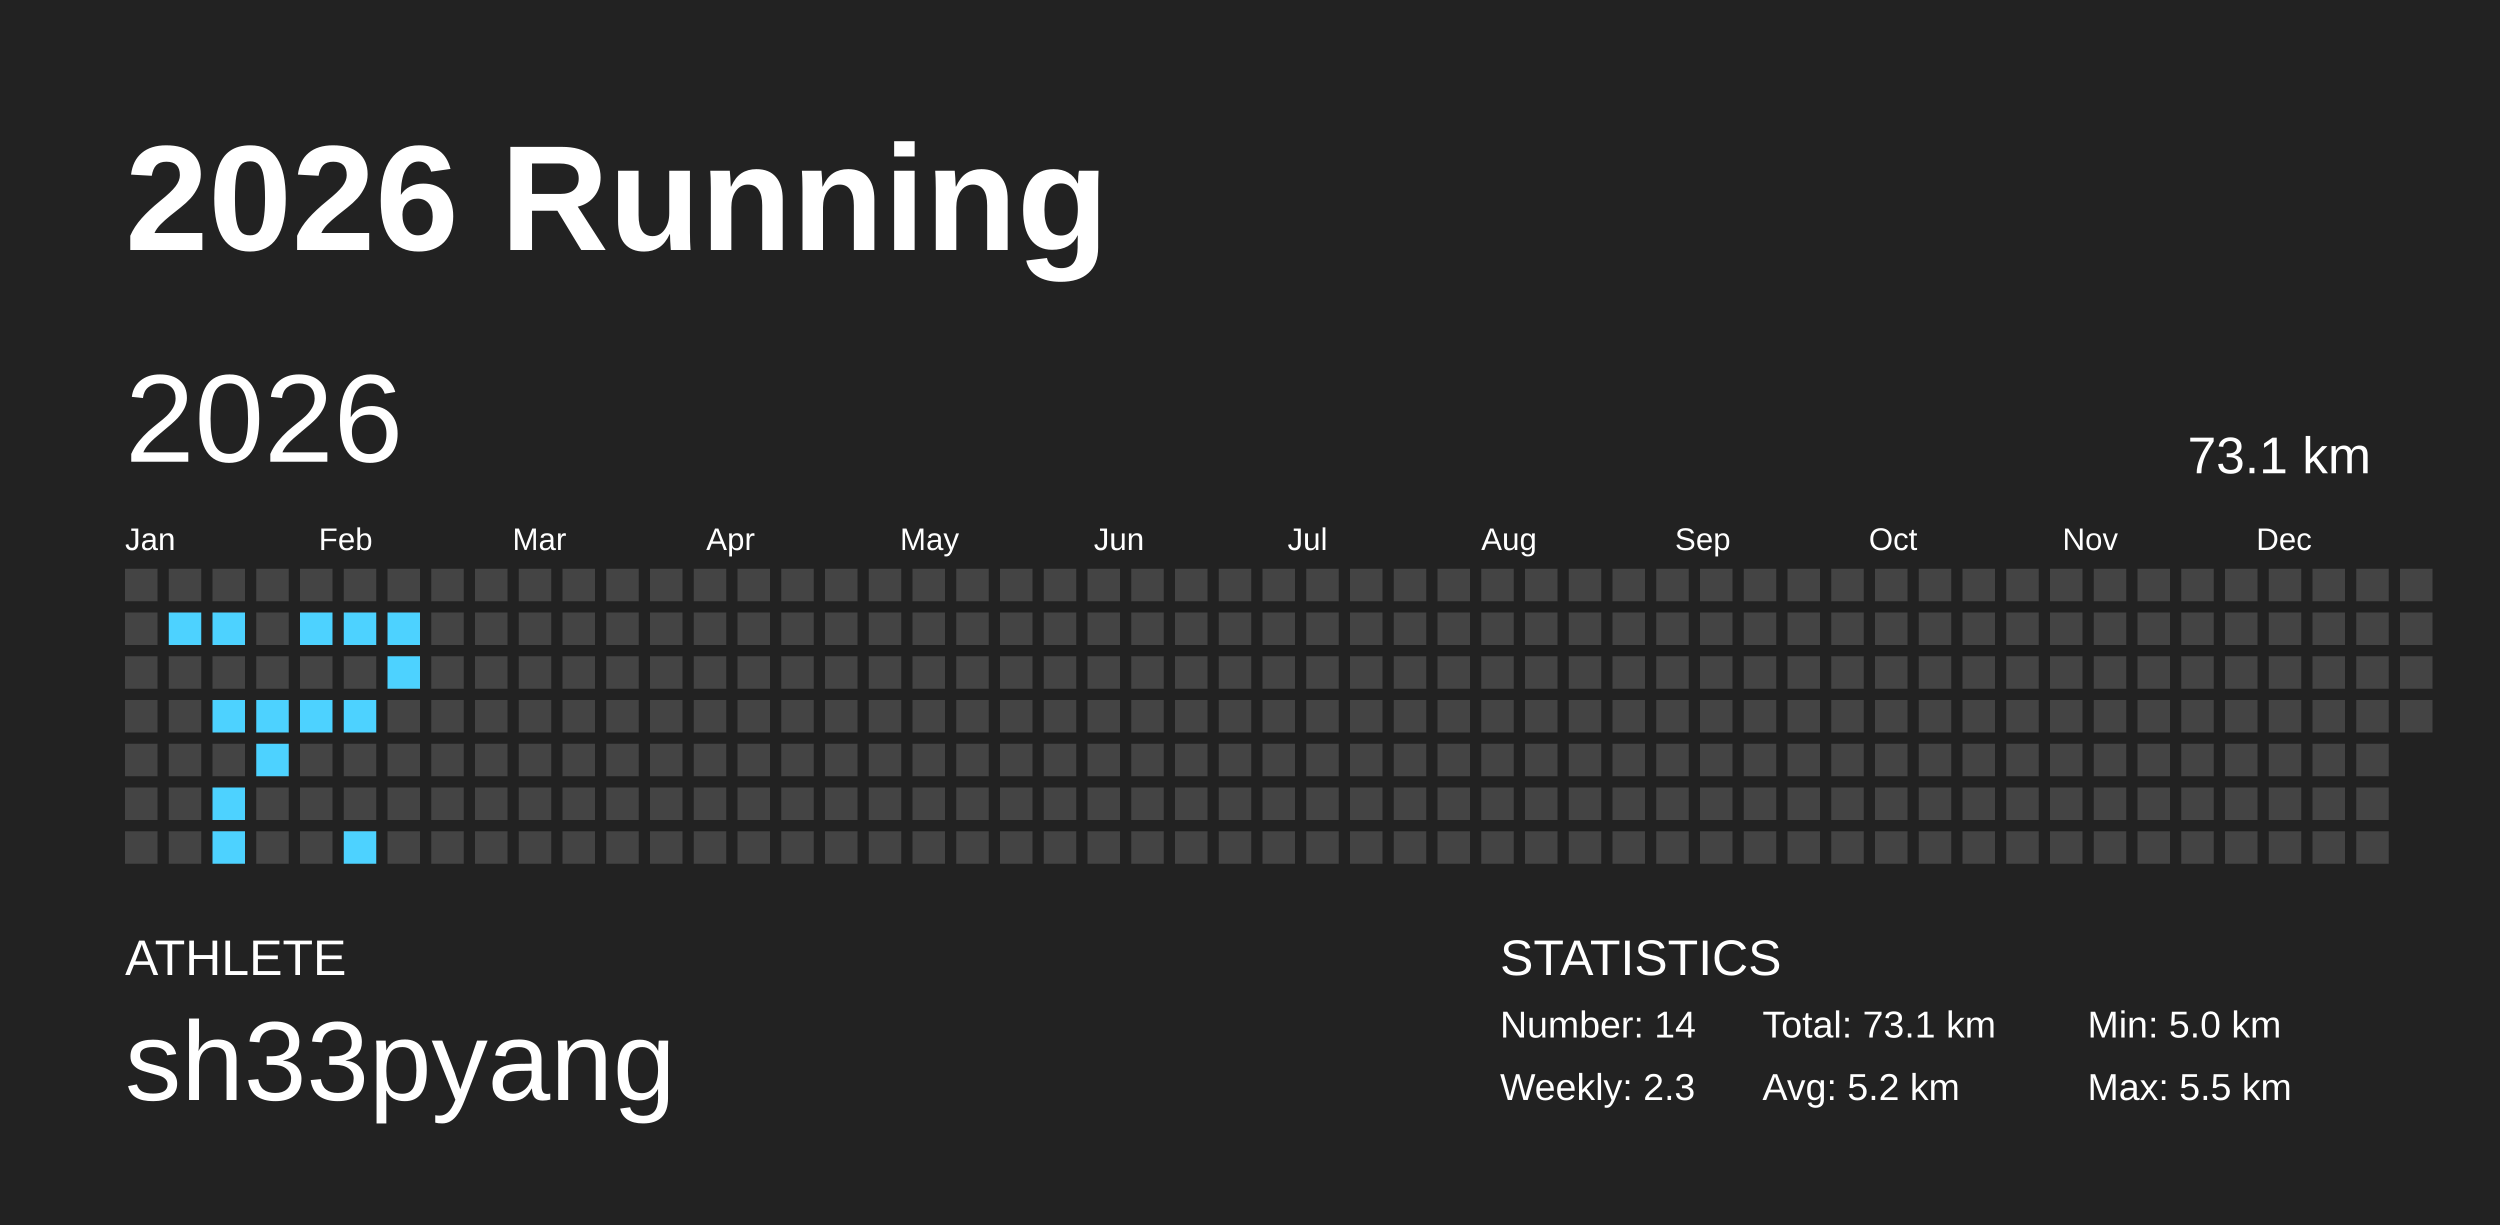
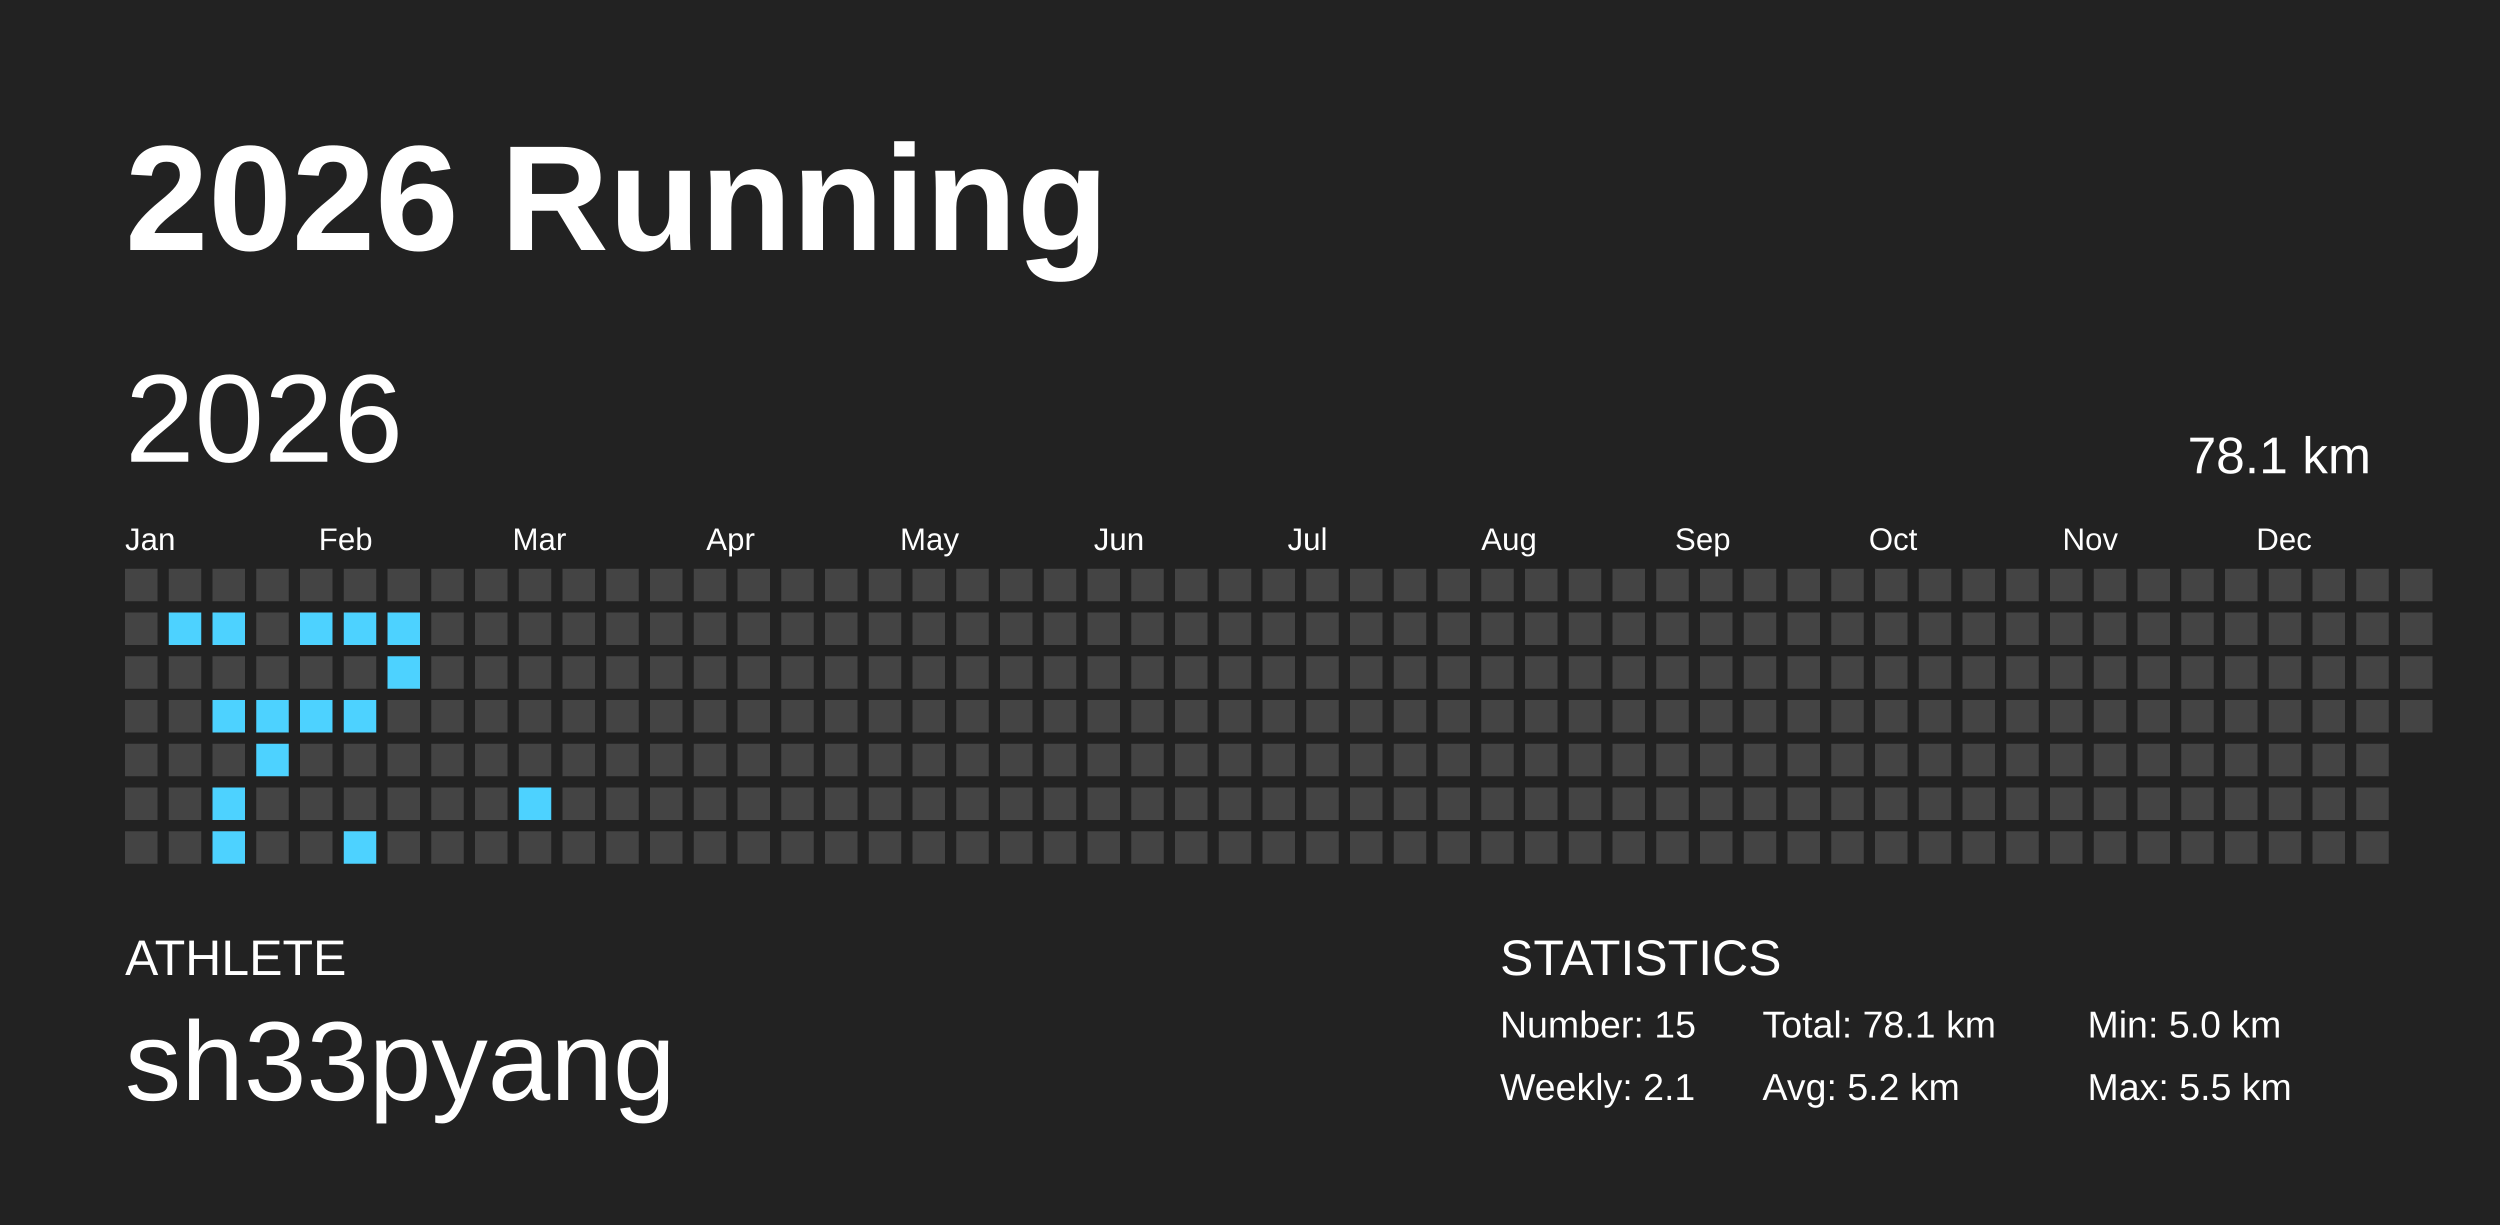
<svg xmlns="http://www.w3.org/2000/svg" baseProfile="full" height="98mm" version="1.1" viewBox="0,0,200,98" width="200mm">
  <defs />
  <rect fill="#222222" height="98" width="200" x="0" y="0" />
  <text fill="#FFFFFF" style="font-size:12px; font-family:Arial; font-weight:bold;" x="10" y="20">2026 Running</text>
  <text fill="#FFFFFF" style="font-size:4px; font-family:Arial" x="10" y="78">ATHLETE</text>
  <text fill="#FFFFFF" style="font-size:9px; font-family:Arial" x="10" y="88">sh33pyang</text>
  <text fill="#FFFFFF" style="font-size:4px; font-family:Arial" x="120" y="78">STATISTICS</text>
-   <text fill="#FFFFFF" style="font-size:3px; font-family:Arial" x="120" y="83">Number: 14</text>
-   <text fill="#FFFFFF" style="font-size:3px; font-family:Arial" x="120" y="88">Weekly: 2.3</text>
-   <text fill="#FFFFFF" style="font-size:3px; font-family:Arial" x="141" y="83">Total: 73.1 km</text>
+   <text fill="#FFFFFF" style="font-size:3px; font-family:Arial" x="120" y="83">Number: 15</text>
+   <text fill="#FFFFFF" style="font-size:3px; font-family:Arial" x="120" y="88">Weekly: 2.1</text>
+   <text fill="#FFFFFF" style="font-size:3px; font-family:Arial" x="141" y="83">Total: 78.1 km</text>
  <text fill="#FFFFFF" style="font-size:3px; font-family:Arial" x="141" y="88">Avg: 5.2 km</text>
  <text fill="#FFFFFF" style="font-size:3px; font-family:Arial" x="167" y="83">Min: 5.0 km</text>
  <text fill="#FFFFFF" style="font-size:3px; font-family:Arial" x="167" y="88">Max: 5.5 km</text>
  <text dominant-baseline="hanging" fill="#FFFFFF" style="font-size:10.0px; font-family:Arial;" x="10" y="30">2026</text>
-   <text dominant-baseline="hanging" fill="#FFFFFF" style="font-size:4.125px; font-family:Arial;" x="175" y="35">73.1 km</text>
+   <text dominant-baseline="hanging" fill="#FFFFFF" style="font-size:4.125px; font-family:Arial;" x="175" y="35">78.1 km</text>
  <text fill="#FFFFFF" style="font-size:2.5px; font-family:Arial" x="10.0" y="44">Jan</text>
  <text fill="#FFFFFF" style="font-size:2.5px; font-family:Arial" x="25.5" y="44">Feb</text>
  <text fill="#FFFFFF" style="font-size:2.5px; font-family:Arial" x="41.0" y="44">Mar</text>
  <text fill="#FFFFFF" style="font-size:2.5px; font-family:Arial" x="56.5" y="44">Apr</text>
  <text fill="#FFFFFF" style="font-size:2.5px; font-family:Arial" x="72.0" y="44">May</text>
  <text fill="#FFFFFF" style="font-size:2.5px; font-family:Arial" x="87.5" y="44">Jun</text>
  <text fill="#FFFFFF" style="font-size:2.5px; font-family:Arial" x="103.0" y="44">Jul</text>
  <text fill="#FFFFFF" style="font-size:2.5px; font-family:Arial" x="118.5" y="44">Aug</text>
  <text fill="#FFFFFF" style="font-size:2.5px; font-family:Arial" x="134.0" y="44">Sep</text>
  <text fill="#FFFFFF" style="font-size:2.5px; font-family:Arial" x="149.5" y="44">Oct</text>
  <text fill="#FFFFFF" style="font-size:2.5px; font-family:Arial" x="165.0" y="44">Nov</text>
  <text fill="#FFFFFF" style="font-size:2.5px; font-family:Arial" x="180.5" y="44">Dec</text>
  <rect fill="#444444" height="2.6" width="2.6" x="10.0" y="45.5" />
  <rect fill="#444444" height="2.6" width="2.6" x="10.0" y="49.0" />
  <rect fill="#444444" height="2.6" width="2.6" x="10.0" y="52.5" />
  <rect fill="#444444" height="2.6" width="2.6" x="10.0" y="56.0" />
  <rect fill="#444444" height="2.6" width="2.6" x="10.0" y="59.5" />
  <rect fill="#444444" height="2.6" width="2.6" x="10.0" y="63.0" />
  <rect fill="#444444" height="2.6" width="2.6" x="10.0" y="66.5" />
  <rect fill="#444444" height="2.6" width="2.6" x="13.5" y="45.5" />
  <rect fill="#4dd2ff" height="2.6" width="2.6" x="13.5" y="49.0" />
  <rect fill="#444444" height="2.6" width="2.6" x="13.5" y="52.5" />
  <rect fill="#444444" height="2.6" width="2.6" x="13.5" y="56.0" />
  <rect fill="#444444" height="2.6" width="2.6" x="13.5" y="59.5" />
  <rect fill="#444444" height="2.6" width="2.6" x="13.5" y="63.0" />
  <rect fill="#444444" height="2.6" width="2.6" x="13.5" y="66.5" />
  <rect fill="#444444" height="2.6" width="2.6" x="17.0" y="45.5" />
  <rect fill="#4dd2ff" height="2.6" width="2.6" x="17.0" y="49.0" />
  <rect fill="#444444" height="2.6" width="2.6" x="17.0" y="52.5" />
  <rect fill="#4dd2ff" height="2.6" width="2.6" x="17.0" y="56.0" />
  <rect fill="#444444" height="2.6" width="2.6" x="17.0" y="59.5" />
  <rect fill="#4dd2ff" height="2.6" width="2.6" x="17.0" y="63.0" />
  <rect fill="#4dd2ff" height="2.6" width="2.6" x="17.0" y="66.5" />
  <rect fill="#444444" height="2.6" width="2.6" x="20.5" y="45.5" />
  <rect fill="#444444" height="2.6" width="2.6" x="20.5" y="49.0" />
  <rect fill="#444444" height="2.6" width="2.6" x="20.5" y="52.5" />
  <rect fill="#4dd2ff" height="2.6" width="2.6" x="20.5" y="56.0" />
  <rect fill="#4dd2ff" height="2.6" width="2.6" x="20.5" y="59.5" />
  <rect fill="#444444" height="2.6" width="2.6" x="20.5" y="63.0" />
  <rect fill="#444444" height="2.6" width="2.6" x="20.5" y="66.5" />
  <rect fill="#444444" height="2.6" width="2.6" x="24.0" y="45.5" />
  <rect fill="#4dd2ff" height="2.6" width="2.6" x="24.0" y="49.0" />
  <rect fill="#444444" height="2.6" width="2.6" x="24.0" y="52.5" />
  <rect fill="#4dd2ff" height="2.6" width="2.6" x="24.0" y="56.0" />
  <rect fill="#444444" height="2.6" width="2.6" x="24.0" y="59.5" />
  <rect fill="#444444" height="2.6" width="2.6" x="24.0" y="63.0" />
  <rect fill="#444444" height="2.6" width="2.6" x="24.0" y="66.5" />
  <rect fill="#444444" height="2.6" width="2.6" x="27.5" y="45.5" />
  <rect fill="#4dd2ff" height="2.6" width="2.6" x="27.5" y="49.0" />
  <rect fill="#444444" height="2.6" width="2.6" x="27.5" y="52.5" />
  <rect fill="#4dd2ff" height="2.6" width="2.6" x="27.5" y="56.0" />
  <rect fill="#444444" height="2.6" width="2.6" x="27.5" y="59.5" />
  <rect fill="#444444" height="2.6" width="2.6" x="27.5" y="63.0" />
  <rect fill="#4dd2ff" height="2.6" width="2.6" x="27.5" y="66.5" />
  <rect fill="#444444" height="2.6" width="2.6" x="31.0" y="45.5" />
  <rect fill="#4dd2ff" height="2.6" width="2.6" x="31.0" y="49.0" />
  <rect fill="#4dd2ff" height="2.6" width="2.6" x="31.0" y="52.5" />
  <rect fill="#444444" height="2.6" width="2.6" x="31.0" y="56.0" />
  <rect fill="#444444" height="2.6" width="2.6" x="31.0" y="59.5" />
  <rect fill="#444444" height="2.6" width="2.6" x="31.0" y="63.0" />
  <rect fill="#444444" height="2.6" width="2.6" x="31.0" y="66.5" />
  <rect fill="#444444" height="2.6" width="2.6" x="34.5" y="45.5" />
  <rect fill="#444444" height="2.6" width="2.6" x="34.5" y="49.0" />
  <rect fill="#444444" height="2.6" width="2.6" x="34.5" y="52.5" />
  <rect fill="#444444" height="2.6" width="2.6" x="34.5" y="56.0" />
  <rect fill="#444444" height="2.6" width="2.6" x="34.5" y="59.5" />
  <rect fill="#444444" height="2.6" width="2.6" x="34.5" y="63.0" />
  <rect fill="#444444" height="2.6" width="2.6" x="34.5" y="66.5" />
  <rect fill="#444444" height="2.6" width="2.6" x="38.0" y="45.5" />
  <rect fill="#444444" height="2.6" width="2.6" x="38.0" y="49.0" />
  <rect fill="#444444" height="2.6" width="2.6" x="38.0" y="52.5" />
  <rect fill="#444444" height="2.6" width="2.6" x="38.0" y="56.0" />
  <rect fill="#444444" height="2.6" width="2.6" x="38.0" y="59.5" />
  <rect fill="#444444" height="2.6" width="2.6" x="38.0" y="63.0" />
  <rect fill="#444444" height="2.6" width="2.6" x="38.0" y="66.5" />
  <rect fill="#444444" height="2.6" width="2.6" x="41.5" y="45.5" />
  <rect fill="#444444" height="2.6" width="2.6" x="41.5" y="49.0" />
  <rect fill="#444444" height="2.6" width="2.6" x="41.5" y="52.5" />
  <rect fill="#444444" height="2.6" width="2.6" x="41.5" y="56.0" />
  <rect fill="#444444" height="2.6" width="2.6" x="41.5" y="59.5" />
-   <rect fill="#444444" height="2.6" width="2.6" x="41.5" y="63.0" />
+   <rect fill="#4dd2ff" height="2.6" width="2.6" x="41.5" y="63.0" />
  <rect fill="#444444" height="2.6" width="2.6" x="41.5" y="66.5" />
  <rect fill="#444444" height="2.6" width="2.6" x="45.0" y="45.5" />
  <rect fill="#444444" height="2.6" width="2.6" x="45.0" y="49.0" />
  <rect fill="#444444" height="2.6" width="2.6" x="45.0" y="52.5" />
  <rect fill="#444444" height="2.6" width="2.6" x="45.0" y="56.0" />
  <rect fill="#444444" height="2.6" width="2.6" x="45.0" y="59.5" />
  <rect fill="#444444" height="2.6" width="2.6" x="45.0" y="63.0" />
  <rect fill="#444444" height="2.6" width="2.6" x="45.0" y="66.5" />
  <rect fill="#444444" height="2.6" width="2.6" x="48.5" y="45.5" />
  <rect fill="#444444" height="2.6" width="2.6" x="48.5" y="49.0" />
  <rect fill="#444444" height="2.6" width="2.6" x="48.5" y="52.5" />
  <rect fill="#444444" height="2.6" width="2.6" x="48.5" y="56.0" />
  <rect fill="#444444" height="2.6" width="2.6" x="48.5" y="59.5" />
  <rect fill="#444444" height="2.6" width="2.6" x="48.5" y="63.0" />
  <rect fill="#444444" height="2.6" width="2.6" x="48.5" y="66.5" />
  <rect fill="#444444" height="2.6" width="2.6" x="52.0" y="45.5" />
  <rect fill="#444444" height="2.6" width="2.6" x="52.0" y="49.0" />
  <rect fill="#444444" height="2.6" width="2.6" x="52.0" y="52.5" />
  <rect fill="#444444" height="2.6" width="2.6" x="52.0" y="56.0" />
  <rect fill="#444444" height="2.6" width="2.6" x="52.0" y="59.5" />
  <rect fill="#444444" height="2.6" width="2.6" x="52.0" y="63.0" />
  <rect fill="#444444" height="2.6" width="2.6" x="52.0" y="66.5" />
  <rect fill="#444444" height="2.6" width="2.6" x="55.5" y="45.5" />
  <rect fill="#444444" height="2.6" width="2.6" x="55.5" y="49.0" />
  <rect fill="#444444" height="2.6" width="2.6" x="55.5" y="52.5" />
  <rect fill="#444444" height="2.6" width="2.6" x="55.5" y="56.0" />
  <rect fill="#444444" height="2.6" width="2.6" x="55.5" y="59.5" />
  <rect fill="#444444" height="2.6" width="2.6" x="55.5" y="63.0" />
  <rect fill="#444444" height="2.6" width="2.6" x="55.5" y="66.5" />
  <rect fill="#444444" height="2.6" width="2.6" x="59.0" y="45.5" />
  <rect fill="#444444" height="2.6" width="2.6" x="59.0" y="49.0" />
  <rect fill="#444444" height="2.6" width="2.6" x="59.0" y="52.5" />
  <rect fill="#444444" height="2.6" width="2.6" x="59.0" y="56.0" />
  <rect fill="#444444" height="2.6" width="2.6" x="59.0" y="59.5" />
  <rect fill="#444444" height="2.6" width="2.6" x="59.0" y="63.0" />
  <rect fill="#444444" height="2.6" width="2.6" x="59.0" y="66.5" />
  <rect fill="#444444" height="2.6" width="2.6" x="62.5" y="45.5" />
  <rect fill="#444444" height="2.6" width="2.6" x="62.5" y="49.0" />
  <rect fill="#444444" height="2.6" width="2.6" x="62.5" y="52.5" />
  <rect fill="#444444" height="2.6" width="2.6" x="62.5" y="56.0" />
  <rect fill="#444444" height="2.6" width="2.6" x="62.5" y="59.5" />
  <rect fill="#444444" height="2.6" width="2.6" x="62.5" y="63.0" />
  <rect fill="#444444" height="2.6" width="2.6" x="62.5" y="66.5" />
  <rect fill="#444444" height="2.6" width="2.6" x="66.0" y="45.5" />
  <rect fill="#444444" height="2.6" width="2.6" x="66.0" y="49.0" />
  <rect fill="#444444" height="2.6" width="2.6" x="66.0" y="52.5" />
  <rect fill="#444444" height="2.6" width="2.6" x="66.0" y="56.0" />
  <rect fill="#444444" height="2.6" width="2.6" x="66.0" y="59.5" />
  <rect fill="#444444" height="2.6" width="2.6" x="66.0" y="63.0" />
  <rect fill="#444444" height="2.6" width="2.6" x="66.0" y="66.5" />
  <rect fill="#444444" height="2.6" width="2.6" x="69.5" y="45.5" />
  <rect fill="#444444" height="2.6" width="2.6" x="69.5" y="49.0" />
  <rect fill="#444444" height="2.6" width="2.6" x="69.5" y="52.5" />
  <rect fill="#444444" height="2.6" width="2.6" x="69.5" y="56.0" />
  <rect fill="#444444" height="2.6" width="2.6" x="69.5" y="59.5" />
  <rect fill="#444444" height="2.6" width="2.6" x="69.5" y="63.0" />
  <rect fill="#444444" height="2.6" width="2.6" x="69.5" y="66.5" />
  <rect fill="#444444" height="2.6" width="2.6" x="73.0" y="45.5" />
  <rect fill="#444444" height="2.6" width="2.6" x="73.0" y="49.0" />
  <rect fill="#444444" height="2.6" width="2.6" x="73.0" y="52.5" />
  <rect fill="#444444" height="2.6" width="2.6" x="73.0" y="56.0" />
  <rect fill="#444444" height="2.6" width="2.6" x="73.0" y="59.5" />
  <rect fill="#444444" height="2.6" width="2.6" x="73.0" y="63.0" />
  <rect fill="#444444" height="2.6" width="2.6" x="73.0" y="66.5" />
  <rect fill="#444444" height="2.6" width="2.6" x="76.5" y="45.5" />
  <rect fill="#444444" height="2.6" width="2.6" x="76.5" y="49.0" />
  <rect fill="#444444" height="2.6" width="2.6" x="76.5" y="52.5" />
  <rect fill="#444444" height="2.6" width="2.6" x="76.5" y="56.0" />
  <rect fill="#444444" height="2.6" width="2.6" x="76.5" y="59.5" />
  <rect fill="#444444" height="2.6" width="2.6" x="76.5" y="63.0" />
  <rect fill="#444444" height="2.6" width="2.6" x="76.5" y="66.5" />
  <rect fill="#444444" height="2.6" width="2.6" x="80.0" y="45.5" />
  <rect fill="#444444" height="2.6" width="2.6" x="80.0" y="49.0" />
  <rect fill="#444444" height="2.6" width="2.6" x="80.0" y="52.5" />
  <rect fill="#444444" height="2.6" width="2.6" x="80.0" y="56.0" />
  <rect fill="#444444" height="2.6" width="2.6" x="80.0" y="59.5" />
  <rect fill="#444444" height="2.6" width="2.6" x="80.0" y="63.0" />
  <rect fill="#444444" height="2.6" width="2.6" x="80.0" y="66.5" />
  <rect fill="#444444" height="2.6" width="2.6" x="83.5" y="45.5" />
  <rect fill="#444444" height="2.6" width="2.6" x="83.5" y="49.0" />
  <rect fill="#444444" height="2.6" width="2.6" x="83.5" y="52.5" />
  <rect fill="#444444" height="2.6" width="2.6" x="83.5" y="56.0" />
  <rect fill="#444444" height="2.6" width="2.6" x="83.5" y="59.5" />
  <rect fill="#444444" height="2.6" width="2.6" x="83.5" y="63.0" />
  <rect fill="#444444" height="2.6" width="2.6" x="83.5" y="66.5" />
  <rect fill="#444444" height="2.6" width="2.6" x="87.0" y="45.5" />
  <rect fill="#444444" height="2.6" width="2.6" x="87.0" y="49.0" />
  <rect fill="#444444" height="2.6" width="2.6" x="87.0" y="52.5" />
  <rect fill="#444444" height="2.6" width="2.6" x="87.0" y="56.0" />
  <rect fill="#444444" height="2.6" width="2.6" x="87.0" y="59.5" />
  <rect fill="#444444" height="2.6" width="2.6" x="87.0" y="63.0" />
  <rect fill="#444444" height="2.6" width="2.6" x="87.0" y="66.5" />
  <rect fill="#444444" height="2.6" width="2.6" x="90.5" y="45.5" />
  <rect fill="#444444" height="2.6" width="2.6" x="90.5" y="49.0" />
  <rect fill="#444444" height="2.6" width="2.6" x="90.5" y="52.5" />
  <rect fill="#444444" height="2.6" width="2.6" x="90.5" y="56.0" />
  <rect fill="#444444" height="2.6" width="2.6" x="90.5" y="59.5" />
  <rect fill="#444444" height="2.6" width="2.6" x="90.5" y="63.0" />
  <rect fill="#444444" height="2.6" width="2.6" x="90.5" y="66.5" />
  <rect fill="#444444" height="2.6" width="2.6" x="94.0" y="45.5" />
  <rect fill="#444444" height="2.6" width="2.6" x="94.0" y="49.0" />
  <rect fill="#444444" height="2.6" width="2.6" x="94.0" y="52.5" />
  <rect fill="#444444" height="2.6" width="2.6" x="94.0" y="56.0" />
  <rect fill="#444444" height="2.6" width="2.6" x="94.0" y="59.5" />
  <rect fill="#444444" height="2.6" width="2.6" x="94.0" y="63.0" />
  <rect fill="#444444" height="2.6" width="2.6" x="94.0" y="66.5" />
  <rect fill="#444444" height="2.6" width="2.6" x="97.5" y="45.5" />
  <rect fill="#444444" height="2.6" width="2.6" x="97.5" y="49.0" />
  <rect fill="#444444" height="2.6" width="2.6" x="97.5" y="52.5" />
  <rect fill="#444444" height="2.6" width="2.6" x="97.5" y="56.0" />
  <rect fill="#444444" height="2.6" width="2.6" x="97.5" y="59.5" />
  <rect fill="#444444" height="2.6" width="2.6" x="97.5" y="63.0" />
  <rect fill="#444444" height="2.6" width="2.6" x="97.5" y="66.5" />
  <rect fill="#444444" height="2.6" width="2.6" x="101.0" y="45.5" />
  <rect fill="#444444" height="2.6" width="2.6" x="101.0" y="49.0" />
  <rect fill="#444444" height="2.6" width="2.6" x="101.0" y="52.5" />
  <rect fill="#444444" height="2.6" width="2.6" x="101.0" y="56.0" />
  <rect fill="#444444" height="2.6" width="2.6" x="101.0" y="59.5" />
  <rect fill="#444444" height="2.6" width="2.6" x="101.0" y="63.0" />
  <rect fill="#444444" height="2.6" width="2.6" x="101.0" y="66.5" />
  <rect fill="#444444" height="2.6" width="2.6" x="104.5" y="45.5" />
  <rect fill="#444444" height="2.6" width="2.6" x="104.5" y="49.0" />
  <rect fill="#444444" height="2.6" width="2.6" x="104.5" y="52.5" />
  <rect fill="#444444" height="2.6" width="2.6" x="104.5" y="56.0" />
  <rect fill="#444444" height="2.6" width="2.6" x="104.5" y="59.5" />
  <rect fill="#444444" height="2.6" width="2.6" x="104.5" y="63.0" />
  <rect fill="#444444" height="2.6" width="2.6" x="104.5" y="66.5" />
  <rect fill="#444444" height="2.6" width="2.6" x="108.0" y="45.5" />
  <rect fill="#444444" height="2.6" width="2.6" x="108.0" y="49.0" />
  <rect fill="#444444" height="2.6" width="2.6" x="108.0" y="52.5" />
  <rect fill="#444444" height="2.6" width="2.6" x="108.0" y="56.0" />
  <rect fill="#444444" height="2.6" width="2.6" x="108.0" y="59.5" />
  <rect fill="#444444" height="2.6" width="2.6" x="108.0" y="63.0" />
  <rect fill="#444444" height="2.6" width="2.6" x="108.0" y="66.5" />
  <rect fill="#444444" height="2.6" width="2.6" x="111.5" y="45.5" />
  <rect fill="#444444" height="2.6" width="2.6" x="111.5" y="49.0" />
  <rect fill="#444444" height="2.6" width="2.6" x="111.5" y="52.5" />
  <rect fill="#444444" height="2.6" width="2.6" x="111.5" y="56.0" />
  <rect fill="#444444" height="2.6" width="2.6" x="111.5" y="59.5" />
  <rect fill="#444444" height="2.6" width="2.6" x="111.5" y="63.0" />
  <rect fill="#444444" height="2.6" width="2.6" x="111.5" y="66.5" />
  <rect fill="#444444" height="2.6" width="2.6" x="115.0" y="45.5" />
  <rect fill="#444444" height="2.6" width="2.6" x="115.0" y="49.0" />
  <rect fill="#444444" height="2.6" width="2.6" x="115.0" y="52.5" />
  <rect fill="#444444" height="2.6" width="2.6" x="115.0" y="56.0" />
  <rect fill="#444444" height="2.6" width="2.6" x="115.0" y="59.5" />
  <rect fill="#444444" height="2.6" width="2.6" x="115.0" y="63.0" />
  <rect fill="#444444" height="2.6" width="2.6" x="115.0" y="66.5" />
  <rect fill="#444444" height="2.6" width="2.6" x="118.5" y="45.5" />
  <rect fill="#444444" height="2.6" width="2.6" x="118.5" y="49.0" />
  <rect fill="#444444" height="2.6" width="2.6" x="118.5" y="52.5" />
  <rect fill="#444444" height="2.6" width="2.6" x="118.5" y="56.0" />
  <rect fill="#444444" height="2.6" width="2.6" x="118.5" y="59.5" />
  <rect fill="#444444" height="2.6" width="2.6" x="118.5" y="63.0" />
  <rect fill="#444444" height="2.6" width="2.6" x="118.5" y="66.5" />
  <rect fill="#444444" height="2.6" width="2.6" x="122.0" y="45.5" />
  <rect fill="#444444" height="2.6" width="2.6" x="122.0" y="49.0" />
  <rect fill="#444444" height="2.6" width="2.6" x="122.0" y="52.5" />
  <rect fill="#444444" height="2.6" width="2.6" x="122.0" y="56.0" />
  <rect fill="#444444" height="2.6" width="2.6" x="122.0" y="59.5" />
  <rect fill="#444444" height="2.6" width="2.6" x="122.0" y="63.0" />
  <rect fill="#444444" height="2.6" width="2.6" x="122.0" y="66.5" />
  <rect fill="#444444" height="2.6" width="2.6" x="125.5" y="45.5" />
  <rect fill="#444444" height="2.6" width="2.6" x="125.5" y="49.0" />
  <rect fill="#444444" height="2.6" width="2.6" x="125.5" y="52.5" />
  <rect fill="#444444" height="2.6" width="2.6" x="125.5" y="56.0" />
  <rect fill="#444444" height="2.6" width="2.6" x="125.5" y="59.5" />
  <rect fill="#444444" height="2.6" width="2.6" x="125.5" y="63.0" />
  <rect fill="#444444" height="2.6" width="2.6" x="125.5" y="66.5" />
  <rect fill="#444444" height="2.6" width="2.6" x="129.0" y="45.5" />
  <rect fill="#444444" height="2.6" width="2.6" x="129.0" y="49.0" />
  <rect fill="#444444" height="2.6" width="2.6" x="129.0" y="52.5" />
  <rect fill="#444444" height="2.6" width="2.6" x="129.0" y="56.0" />
  <rect fill="#444444" height="2.6" width="2.6" x="129.0" y="59.5" />
  <rect fill="#444444" height="2.6" width="2.6" x="129.0" y="63.0" />
  <rect fill="#444444" height="2.6" width="2.6" x="129.0" y="66.5" />
  <rect fill="#444444" height="2.6" width="2.6" x="132.5" y="45.5" />
  <rect fill="#444444" height="2.6" width="2.6" x="132.5" y="49.0" />
  <rect fill="#444444" height="2.6" width="2.6" x="132.5" y="52.5" />
  <rect fill="#444444" height="2.6" width="2.6" x="132.5" y="56.0" />
  <rect fill="#444444" height="2.6" width="2.6" x="132.5" y="59.5" />
  <rect fill="#444444" height="2.6" width="2.6" x="132.5" y="63.0" />
  <rect fill="#444444" height="2.6" width="2.6" x="132.5" y="66.5" />
  <rect fill="#444444" height="2.6" width="2.6" x="136.0" y="45.5" />
  <rect fill="#444444" height="2.6" width="2.6" x="136.0" y="49.0" />
  <rect fill="#444444" height="2.6" width="2.6" x="136.0" y="52.5" />
  <rect fill="#444444" height="2.6" width="2.6" x="136.0" y="56.0" />
  <rect fill="#444444" height="2.6" width="2.6" x="136.0" y="59.5" />
  <rect fill="#444444" height="2.6" width="2.6" x="136.0" y="63.0" />
  <rect fill="#444444" height="2.6" width="2.6" x="136.0" y="66.5" />
  <rect fill="#444444" height="2.6" width="2.6" x="139.5" y="45.5" />
  <rect fill="#444444" height="2.6" width="2.6" x="139.5" y="49.0" />
  <rect fill="#444444" height="2.6" width="2.6" x="139.5" y="52.5" />
  <rect fill="#444444" height="2.6" width="2.6" x="139.5" y="56.0" />
  <rect fill="#444444" height="2.6" width="2.6" x="139.5" y="59.5" />
  <rect fill="#444444" height="2.6" width="2.6" x="139.5" y="63.0" />
  <rect fill="#444444" height="2.6" width="2.6" x="139.5" y="66.5" />
  <rect fill="#444444" height="2.6" width="2.6" x="143.0" y="45.5" />
  <rect fill="#444444" height="2.6" width="2.6" x="143.0" y="49.0" />
  <rect fill="#444444" height="2.6" width="2.6" x="143.0" y="52.5" />
  <rect fill="#444444" height="2.6" width="2.6" x="143.0" y="56.0" />
  <rect fill="#444444" height="2.6" width="2.6" x="143.0" y="59.5" />
  <rect fill="#444444" height="2.6" width="2.6" x="143.0" y="63.0" />
  <rect fill="#444444" height="2.6" width="2.6" x="143.0" y="66.5" />
  <rect fill="#444444" height="2.6" width="2.6" x="146.5" y="45.5" />
  <rect fill="#444444" height="2.6" width="2.6" x="146.5" y="49.0" />
  <rect fill="#444444" height="2.6" width="2.6" x="146.5" y="52.5" />
  <rect fill="#444444" height="2.6" width="2.6" x="146.5" y="56.0" />
  <rect fill="#444444" height="2.6" width="2.6" x="146.5" y="59.5" />
  <rect fill="#444444" height="2.6" width="2.6" x="146.5" y="63.0" />
  <rect fill="#444444" height="2.6" width="2.6" x="146.5" y="66.5" />
  <rect fill="#444444" height="2.6" width="2.6" x="150.0" y="45.5" />
  <rect fill="#444444" height="2.6" width="2.6" x="150.0" y="49.0" />
  <rect fill="#444444" height="2.6" width="2.6" x="150.0" y="52.5" />
  <rect fill="#444444" height="2.6" width="2.6" x="150.0" y="56.0" />
  <rect fill="#444444" height="2.6" width="2.6" x="150.0" y="59.5" />
  <rect fill="#444444" height="2.6" width="2.6" x="150.0" y="63.0" />
  <rect fill="#444444" height="2.6" width="2.6" x="150.0" y="66.5" />
  <rect fill="#444444" height="2.6" width="2.6" x="153.5" y="45.5" />
  <rect fill="#444444" height="2.6" width="2.6" x="153.5" y="49.0" />
  <rect fill="#444444" height="2.6" width="2.6" x="153.5" y="52.5" />
  <rect fill="#444444" height="2.6" width="2.6" x="153.5" y="56.0" />
  <rect fill="#444444" height="2.6" width="2.6" x="153.5" y="59.5" />
  <rect fill="#444444" height="2.6" width="2.6" x="153.5" y="63.0" />
  <rect fill="#444444" height="2.6" width="2.6" x="153.5" y="66.5" />
  <rect fill="#444444" height="2.6" width="2.6" x="157.0" y="45.5" />
  <rect fill="#444444" height="2.6" width="2.6" x="157.0" y="49.0" />
  <rect fill="#444444" height="2.6" width="2.6" x="157.0" y="52.5" />
  <rect fill="#444444" height="2.6" width="2.6" x="157.0" y="56.0" />
  <rect fill="#444444" height="2.6" width="2.6" x="157.0" y="59.5" />
  <rect fill="#444444" height="2.6" width="2.6" x="157.0" y="63.0" />
  <rect fill="#444444" height="2.6" width="2.6" x="157.0" y="66.5" />
  <rect fill="#444444" height="2.6" width="2.6" x="160.5" y="45.5" />
  <rect fill="#444444" height="2.6" width="2.6" x="160.5" y="49.0" />
  <rect fill="#444444" height="2.6" width="2.6" x="160.5" y="52.5" />
  <rect fill="#444444" height="2.6" width="2.6" x="160.5" y="56.0" />
  <rect fill="#444444" height="2.6" width="2.6" x="160.5" y="59.5" />
  <rect fill="#444444" height="2.6" width="2.6" x="160.5" y="63.0" />
  <rect fill="#444444" height="2.6" width="2.6" x="160.5" y="66.5" />
  <rect fill="#444444" height="2.6" width="2.6" x="164.0" y="45.5" />
  <rect fill="#444444" height="2.6" width="2.6" x="164.0" y="49.0" />
  <rect fill="#444444" height="2.6" width="2.6" x="164.0" y="52.5" />
  <rect fill="#444444" height="2.6" width="2.6" x="164.0" y="56.0" />
  <rect fill="#444444" height="2.6" width="2.6" x="164.0" y="59.5" />
  <rect fill="#444444" height="2.6" width="2.6" x="164.0" y="63.0" />
  <rect fill="#444444" height="2.6" width="2.6" x="164.0" y="66.5" />
  <rect fill="#444444" height="2.6" width="2.6" x="167.5" y="45.5" />
  <rect fill="#444444" height="2.6" width="2.6" x="167.5" y="49.0" />
  <rect fill="#444444" height="2.6" width="2.6" x="167.5" y="52.5" />
  <rect fill="#444444" height="2.6" width="2.6" x="167.5" y="56.0" />
  <rect fill="#444444" height="2.6" width="2.6" x="167.5" y="59.5" />
  <rect fill="#444444" height="2.6" width="2.6" x="167.5" y="63.0" />
  <rect fill="#444444" height="2.6" width="2.6" x="167.5" y="66.5" />
  <rect fill="#444444" height="2.6" width="2.6" x="171.0" y="45.5" />
  <rect fill="#444444" height="2.6" width="2.6" x="171.0" y="49.0" />
  <rect fill="#444444" height="2.6" width="2.6" x="171.0" y="52.5" />
  <rect fill="#444444" height="2.6" width="2.6" x="171.0" y="56.0" />
  <rect fill="#444444" height="2.6" width="2.6" x="171.0" y="59.5" />
  <rect fill="#444444" height="2.6" width="2.6" x="171.0" y="63.0" />
  <rect fill="#444444" height="2.6" width="2.6" x="171.0" y="66.5" />
  <rect fill="#444444" height="2.6" width="2.6" x="174.5" y="45.5" />
  <rect fill="#444444" height="2.6" width="2.6" x="174.5" y="49.0" />
  <rect fill="#444444" height="2.6" width="2.6" x="174.5" y="52.5" />
  <rect fill="#444444" height="2.6" width="2.6" x="174.5" y="56.0" />
  <rect fill="#444444" height="2.6" width="2.6" x="174.5" y="59.5" />
  <rect fill="#444444" height="2.6" width="2.6" x="174.5" y="63.0" />
  <rect fill="#444444" height="2.6" width="2.6" x="174.5" y="66.5" />
  <rect fill="#444444" height="2.6" width="2.6" x="178.0" y="45.5" />
  <rect fill="#444444" height="2.6" width="2.6" x="178.0" y="49.0" />
  <rect fill="#444444" height="2.6" width="2.6" x="178.0" y="52.5" />
  <rect fill="#444444" height="2.6" width="2.6" x="178.0" y="56.0" />
  <rect fill="#444444" height="2.6" width="2.6" x="178.0" y="59.5" />
  <rect fill="#444444" height="2.6" width="2.6" x="178.0" y="63.0" />
  <rect fill="#444444" height="2.6" width="2.6" x="178.0" y="66.5" />
  <rect fill="#444444" height="2.6" width="2.6" x="181.5" y="45.5" />
  <rect fill="#444444" height="2.6" width="2.6" x="181.5" y="49.0" />
  <rect fill="#444444" height="2.6" width="2.6" x="181.5" y="52.5" />
  <rect fill="#444444" height="2.6" width="2.6" x="181.5" y="56.0" />
  <rect fill="#444444" height="2.6" width="2.6" x="181.5" y="59.5" />
  <rect fill="#444444" height="2.6" width="2.6" x="181.5" y="63.0" />
  <rect fill="#444444" height="2.6" width="2.6" x="181.5" y="66.5" />
  <rect fill="#444444" height="2.6" width="2.6" x="185.0" y="45.5" />
  <rect fill="#444444" height="2.6" width="2.6" x="185.0" y="49.0" />
  <rect fill="#444444" height="2.6" width="2.6" x="185.0" y="52.5" />
  <rect fill="#444444" height="2.6" width="2.6" x="185.0" y="56.0" />
  <rect fill="#444444" height="2.6" width="2.6" x="185.0" y="59.5" />
  <rect fill="#444444" height="2.6" width="2.6" x="185.0" y="63.0" />
  <rect fill="#444444" height="2.6" width="2.6" x="185.0" y="66.5" />
  <rect fill="#444444" height="2.6" width="2.6" x="188.5" y="45.5" />
  <rect fill="#444444" height="2.6" width="2.6" x="188.5" y="49.0" />
  <rect fill="#444444" height="2.6" width="2.6" x="188.5" y="52.5" />
  <rect fill="#444444" height="2.6" width="2.6" x="188.5" y="56.0" />
  <rect fill="#444444" height="2.6" width="2.6" x="188.5" y="59.5" />
  <rect fill="#444444" height="2.6" width="2.6" x="188.5" y="63.0" />
  <rect fill="#444444" height="2.6" width="2.6" x="188.5" y="66.5" />
  <rect fill="#444444" height="2.6" width="2.6" x="192.0" y="45.5" />
  <rect fill="#444444" height="2.6" width="2.6" x="192.0" y="49.0" />
  <rect fill="#444444" height="2.6" width="2.6" x="192.0" y="52.5" />
  <rect fill="#444444" height="2.6" width="2.6" x="192.0" y="56.0" />
</svg>
